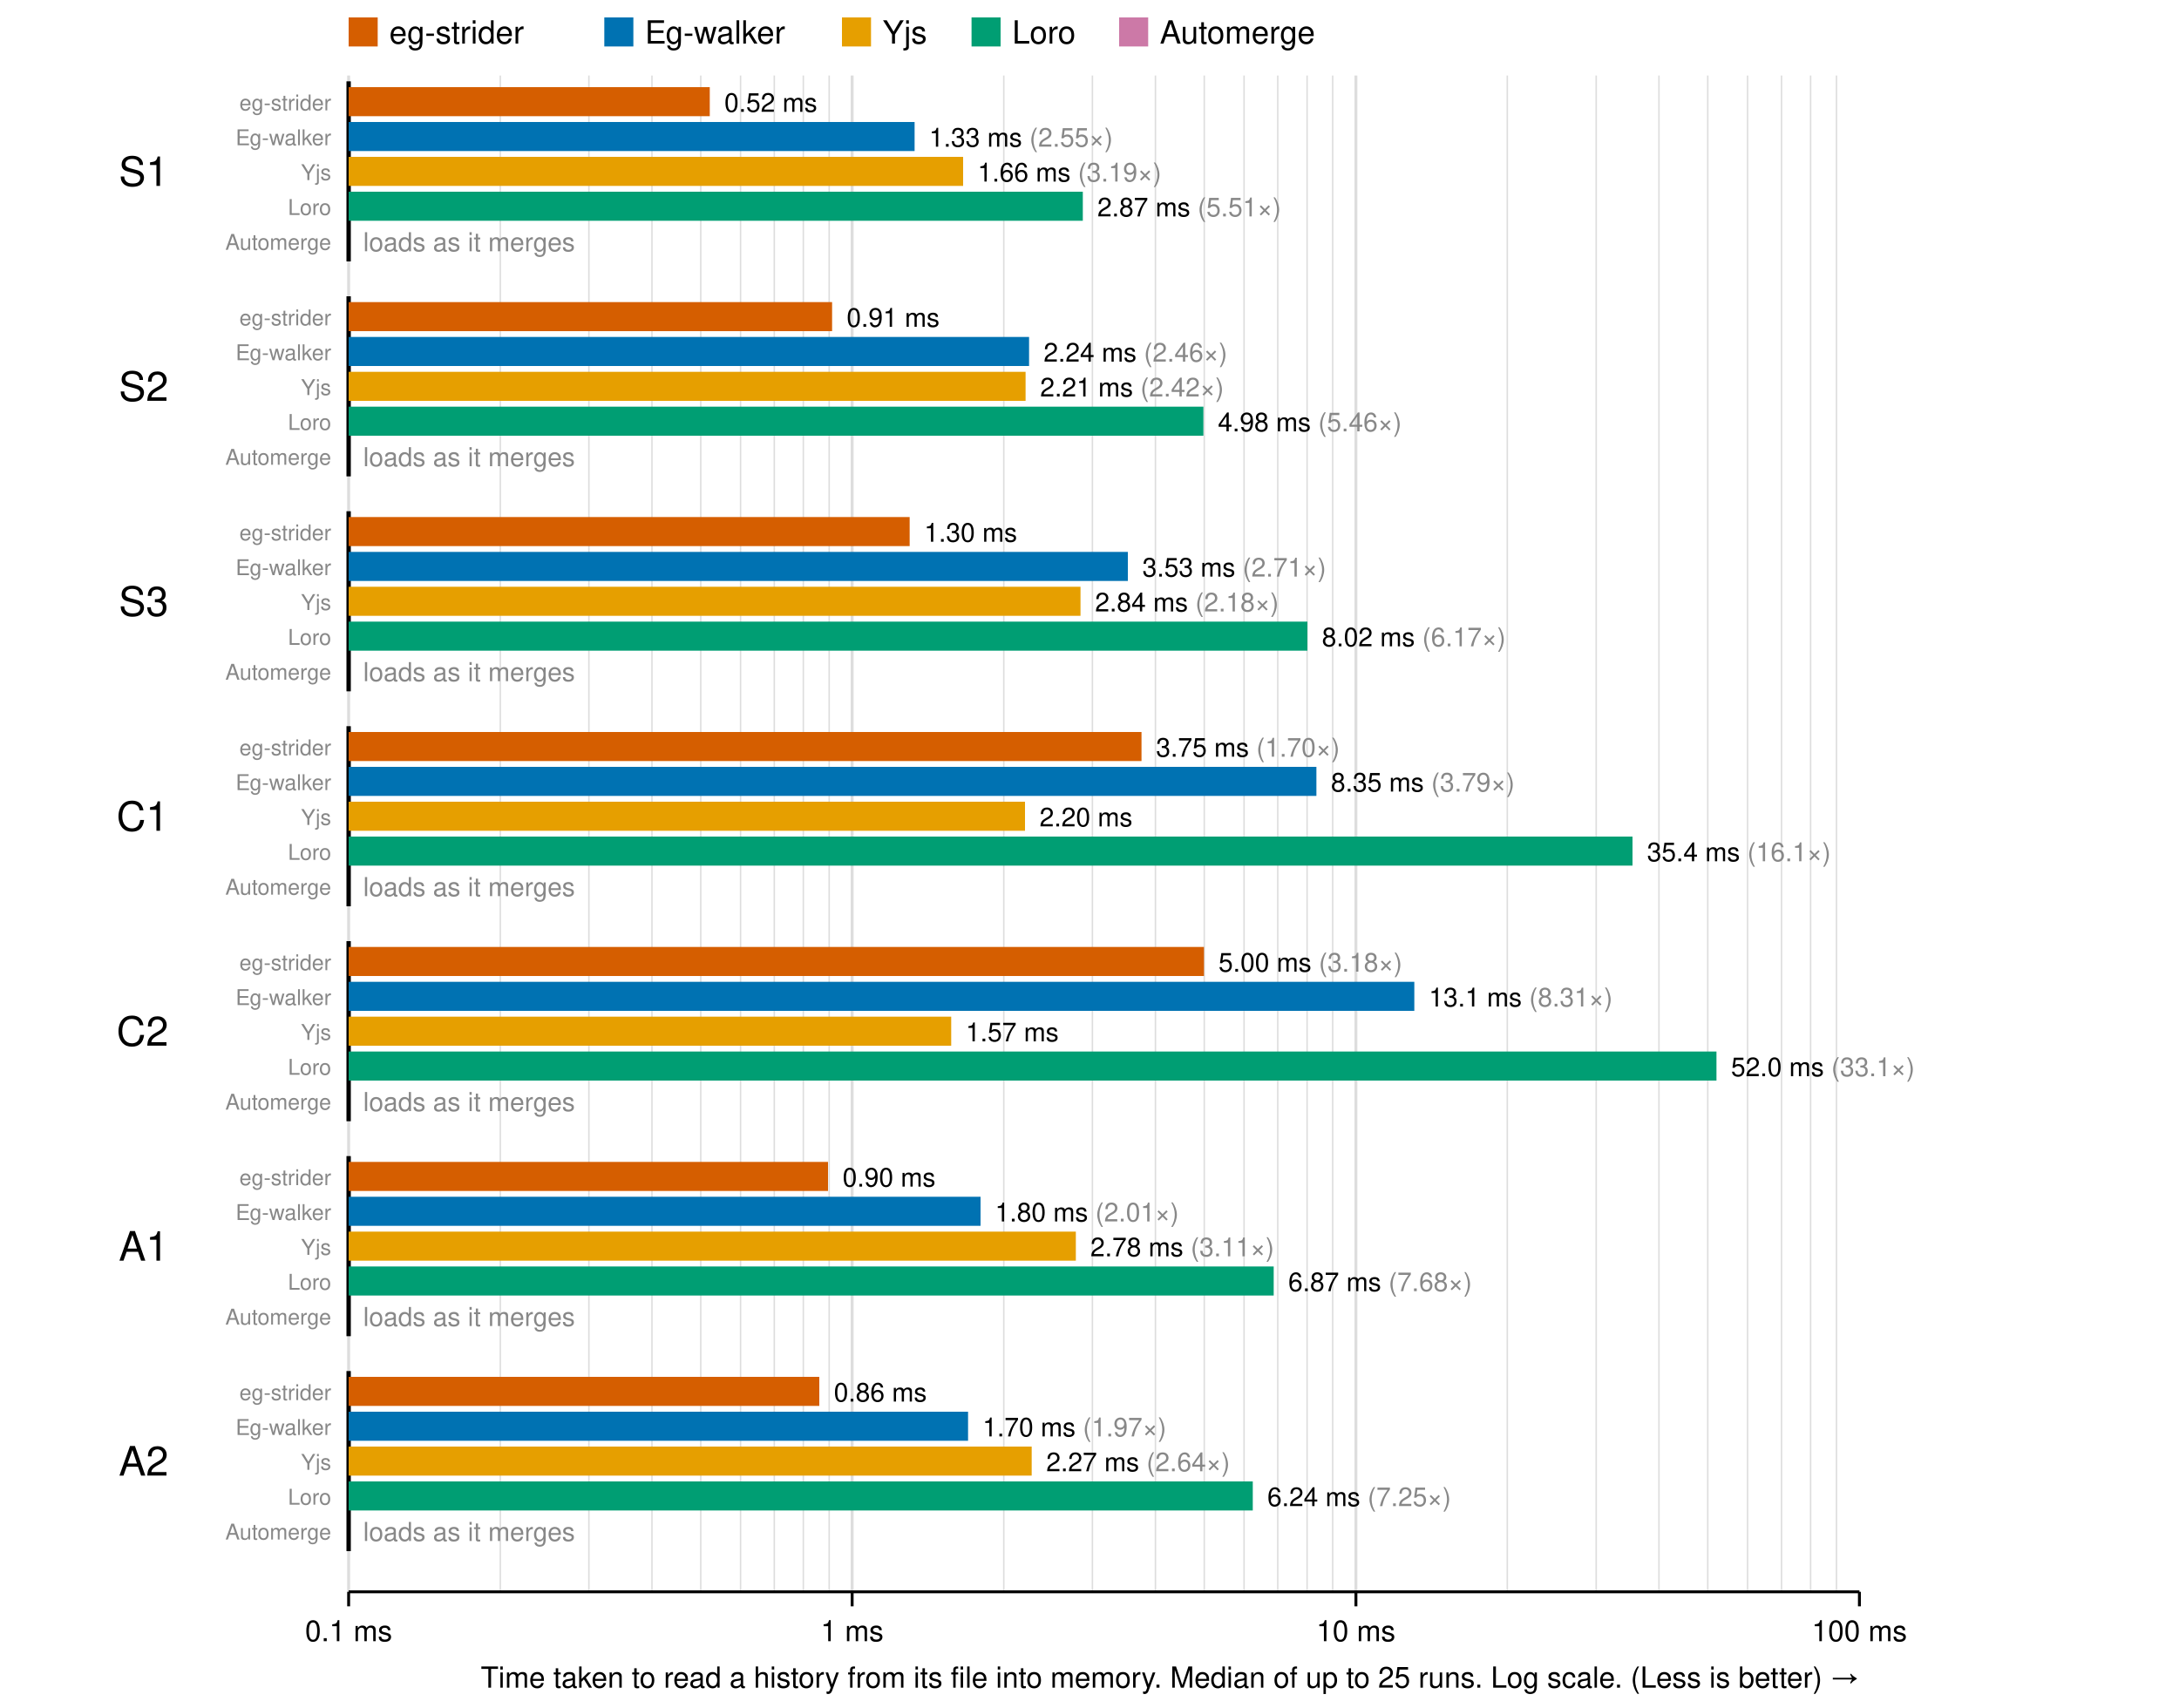
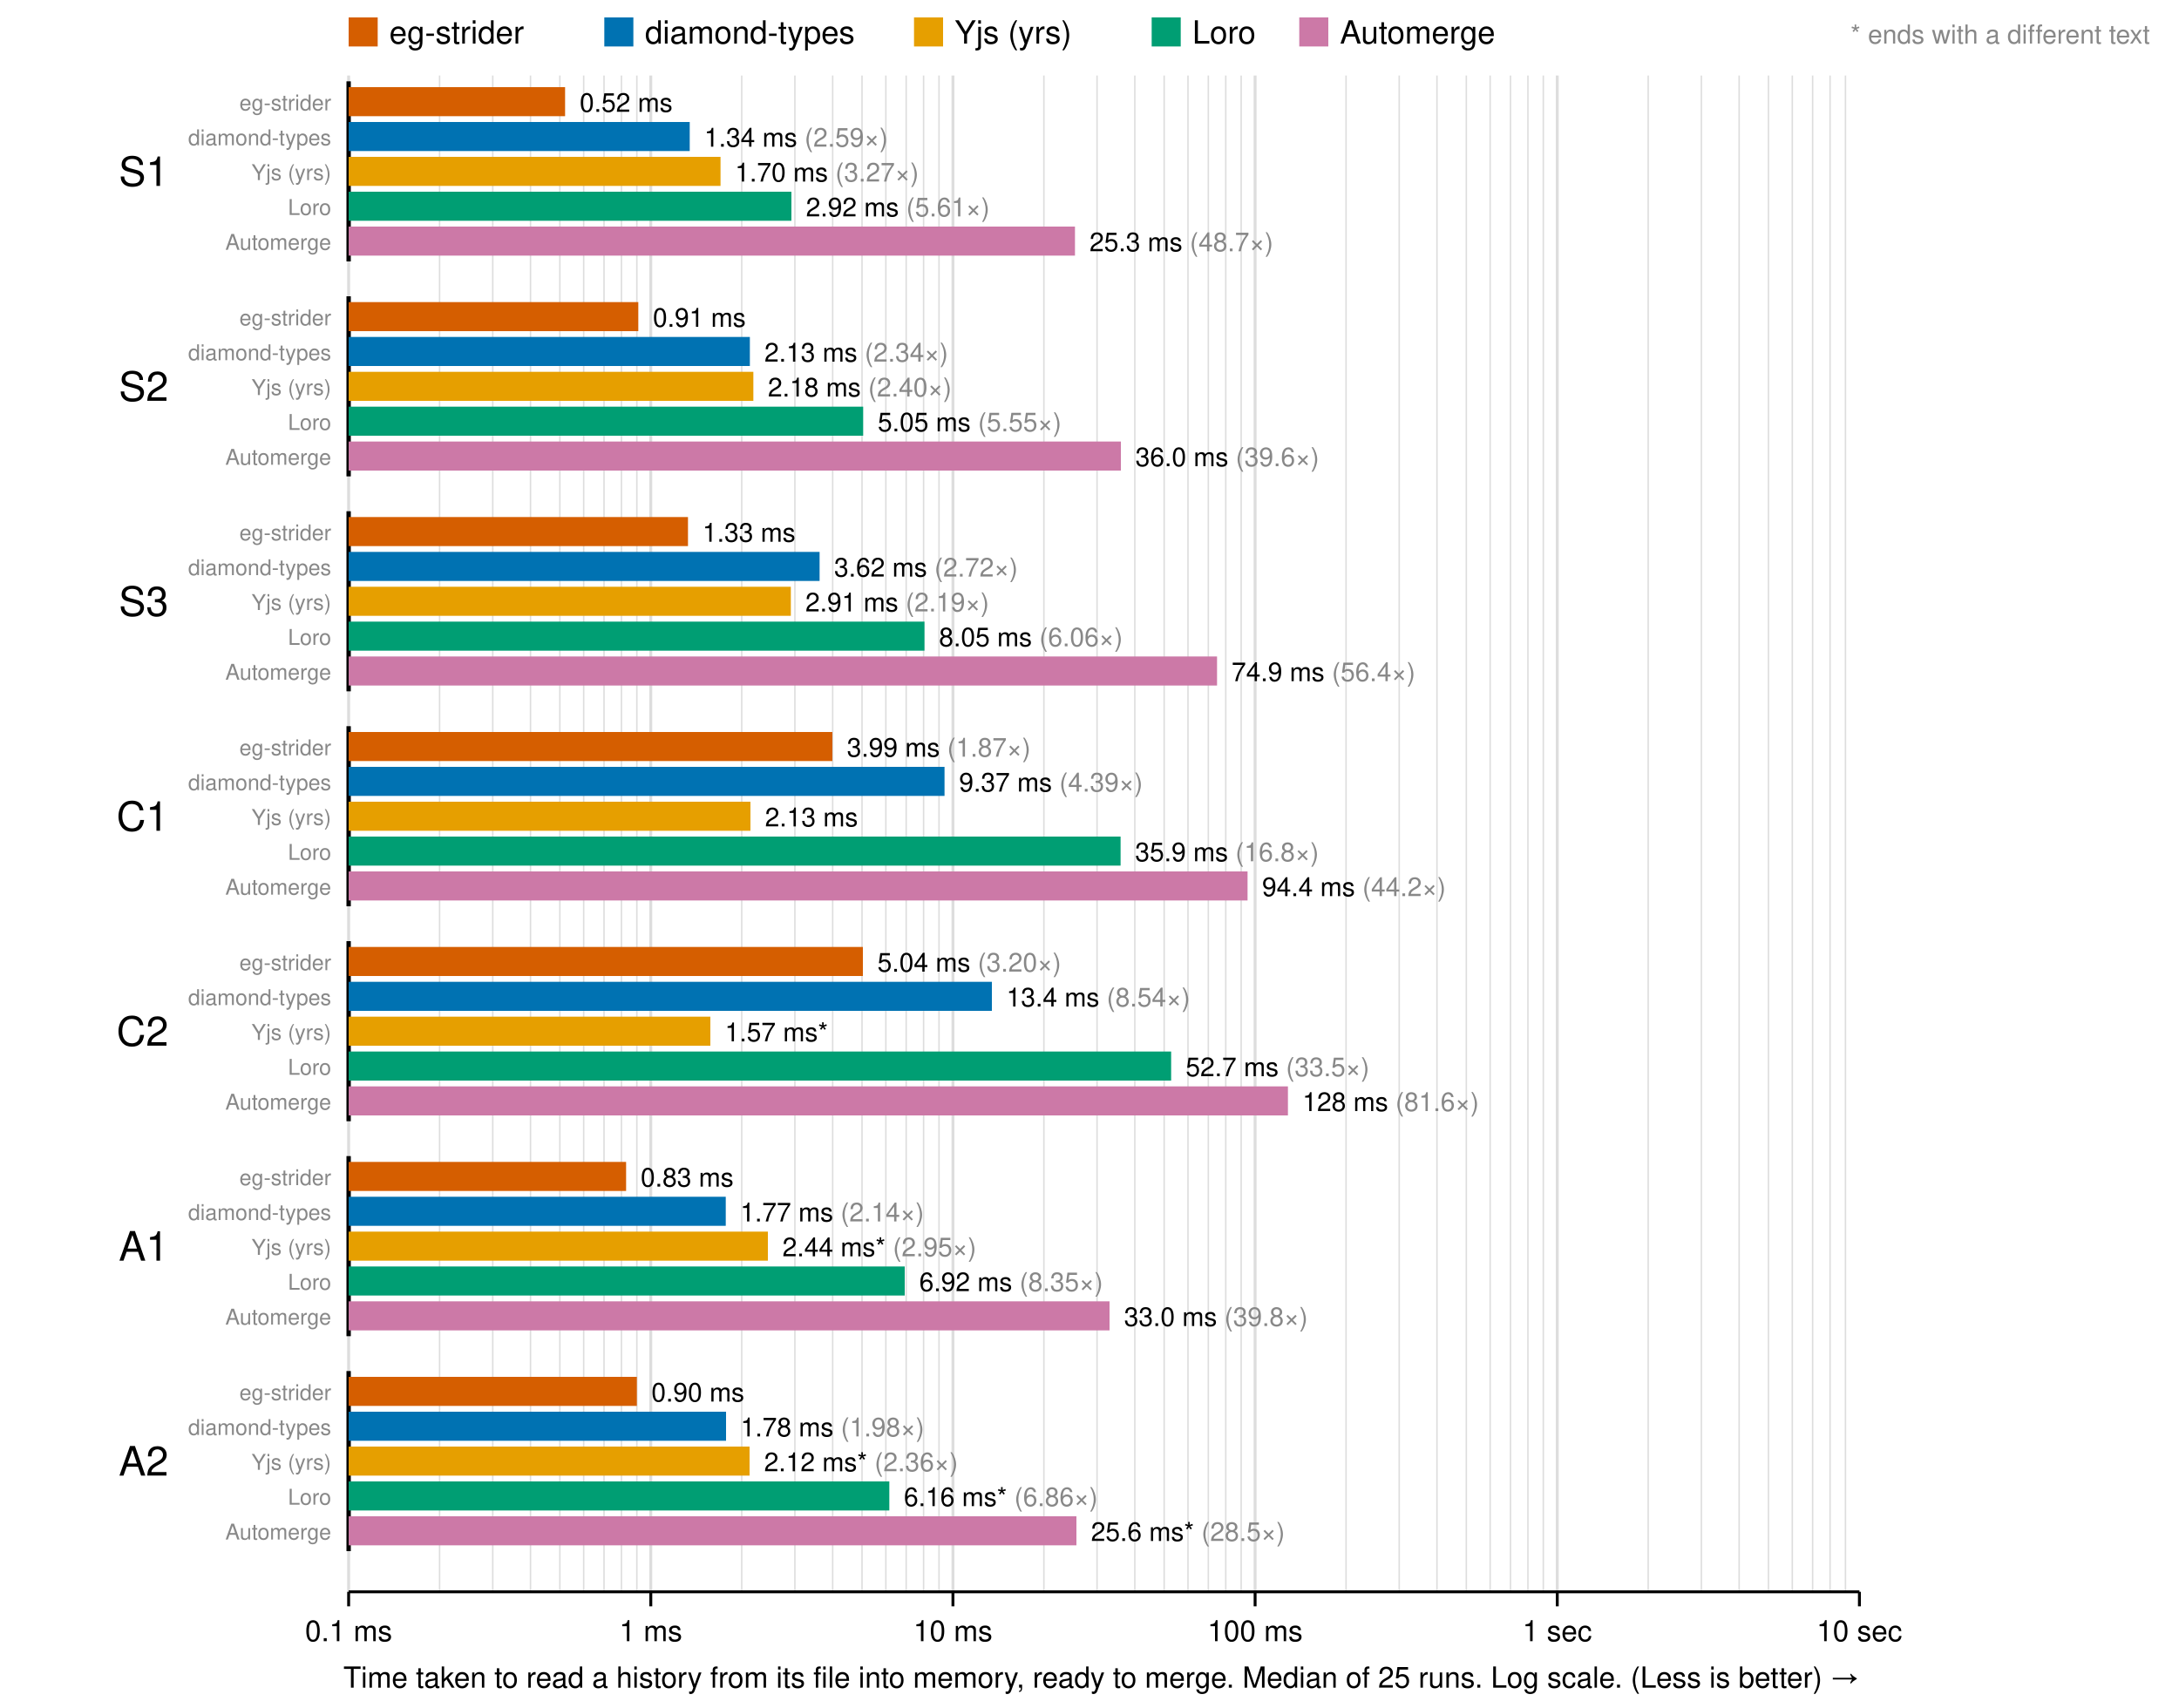
<svg xmlns="http://www.w3.org/2000/svg" viewBox="0 0 750 588" font-family="Helvetica, Arial, sans-serif">
  <rect width="750" height="588" fill="white" />
  <rect x="120" y="6" width="10" height="10" fill="#d55e00" />
  <text x="134" y="15" font-size="11">eg-strider</text>
  <rect x="208.0" y="6" width="10" height="10" fill="#0072b2" />
-   <text x="222.0" y="15" font-size="11">Eg-walker</text>
-   <rect x="289.8" y="6" width="10" height="10" fill="#e69f00" />
-   <text x="303.8" y="15" font-size="11">Yjs</text>
-   <rect x="334.4" y="6" width="10" height="10" fill="#009e73" />
-   <text x="348.4" y="15" font-size="11">Loro</text>
-   <rect x="385.2" y="6" width="10" height="10" fill="#cc79a7" />
-   <text x="399.2" y="15" font-size="11">Automerge</text>
+   <text x="222.0" y="15" font-size="11">diamond-types</text>
+   <rect x="314.6" y="6" width="10" height="10" fill="#e69f00" />
+   <text x="328.6" y="15" font-size="11">Yjs (yrs)</text>
+   <rect x="396.4" y="6" width="10" height="10" fill="#009e73" />
+   <text x="410.4" y="15" font-size="11">Loro</text>
+   <rect x="447.2" y="6" width="10" height="10" fill="#cc79a7" />
+   <text x="461.2" y="15" font-size="11">Automerge</text>
+   <text x="740" y="15" font-size="9" fill="#888" text-anchor="end">* ends with a different text</text>
  <line x1="120.0" y1="26" x2="120.0" y2="548" stroke="#ddd" stroke-width="1" />
-   <line x1="172.2" y1="26" x2="172.2" y2="548" stroke="#ddd" stroke-width="0.5" />
-   <line x1="202.7" y1="26" x2="202.7" y2="548" stroke="#ddd" stroke-width="0.5" />
-   <line x1="224.4" y1="26" x2="224.4" y2="548" stroke="#ddd" stroke-width="0.5" />
-   <line x1="241.2" y1="26" x2="241.2" y2="548" stroke="#ddd" stroke-width="0.5" />
-   <line x1="254.9" y1="26" x2="254.9" y2="548" stroke="#ddd" stroke-width="0.5" />
-   <line x1="266.5" y1="26" x2="266.5" y2="548" stroke="#ddd" stroke-width="0.5" />
-   <line x1="276.5" y1="26" x2="276.5" y2="548" stroke="#ddd" stroke-width="0.5" />
-   <line x1="285.4" y1="26" x2="285.4" y2="548" stroke="#ddd" stroke-width="0.5" />
-   <line x1="293.3" y1="26" x2="293.3" y2="548" stroke="#ddd" stroke-width="1" />
-   <line x1="345.5" y1="26" x2="345.5" y2="548" stroke="#ddd" stroke-width="0.5" />
-   <line x1="376.0" y1="26" x2="376.0" y2="548" stroke="#ddd" stroke-width="0.5" />
-   <line x1="397.7" y1="26" x2="397.7" y2="548" stroke="#ddd" stroke-width="0.5" />
-   <line x1="414.5" y1="26" x2="414.5" y2="548" stroke="#ddd" stroke-width="0.5" />
-   <line x1="428.2" y1="26" x2="428.2" y2="548" stroke="#ddd" stroke-width="0.5" />
-   <line x1="439.8" y1="26" x2="439.8" y2="548" stroke="#ddd" stroke-width="0.5" />
-   <line x1="449.9" y1="26" x2="449.9" y2="548" stroke="#ddd" stroke-width="0.5" />
-   <line x1="458.7" y1="26" x2="458.7" y2="548" stroke="#ddd" stroke-width="0.5" />
-   <line x1="466.7" y1="26" x2="466.7" y2="548" stroke="#ddd" stroke-width="1" />
-   <line x1="518.8" y1="26" x2="518.8" y2="548" stroke="#ddd" stroke-width="0.5" />
-   <line x1="549.4" y1="26" x2="549.4" y2="548" stroke="#ddd" stroke-width="0.5" />
-   <line x1="571.0" y1="26" x2="571.0" y2="548" stroke="#ddd" stroke-width="0.5" />
-   <line x1="587.8" y1="26" x2="587.8" y2="548" stroke="#ddd" stroke-width="0.5" />
-   <line x1="601.5" y1="26" x2="601.5" y2="548" stroke="#ddd" stroke-width="0.5" />
-   <line x1="613.2" y1="26" x2="613.2" y2="548" stroke="#ddd" stroke-width="0.5" />
-   <line x1="623.2" y1="26" x2="623.2" y2="548" stroke="#ddd" stroke-width="0.5" />
-   <line x1="632.1" y1="26" x2="632.1" y2="548" stroke="#ddd" stroke-width="0.5" />
+   <line x1="151.3" y1="26" x2="151.3" y2="548" stroke="#ddd" stroke-width="0.5" />
+   <line x1="169.6" y1="26" x2="169.6" y2="548" stroke="#ddd" stroke-width="0.5" />
+   <line x1="182.6" y1="26" x2="182.6" y2="548" stroke="#ddd" stroke-width="0.5" />
+   <line x1="192.7" y1="26" x2="192.7" y2="548" stroke="#ddd" stroke-width="0.5" />
+   <line x1="200.9" y1="26" x2="200.9" y2="548" stroke="#ddd" stroke-width="0.5" />
+   <line x1="207.9" y1="26" x2="207.9" y2="548" stroke="#ddd" stroke-width="0.5" />
+   <line x1="213.9" y1="26" x2="213.9" y2="548" stroke="#ddd" stroke-width="0.5" />
+   <line x1="219.2" y1="26" x2="219.2" y2="548" stroke="#ddd" stroke-width="0.5" />
+   <line x1="224.0" y1="26" x2="224.0" y2="548" stroke="#ddd" stroke-width="1" />
+   <line x1="255.3" y1="26" x2="255.3" y2="548" stroke="#ddd" stroke-width="0.5" />
+   <line x1="273.6" y1="26" x2="273.6" y2="548" stroke="#ddd" stroke-width="0.5" />
+   <line x1="286.6" y1="26" x2="286.6" y2="548" stroke="#ddd" stroke-width="0.5" />
+   <line x1="296.7" y1="26" x2="296.7" y2="548" stroke="#ddd" stroke-width="0.5" />
+   <line x1="304.9" y1="26" x2="304.9" y2="548" stroke="#ddd" stroke-width="0.5" />
+   <line x1="311.9" y1="26" x2="311.9" y2="548" stroke="#ddd" stroke-width="0.5" />
+   <line x1="317.9" y1="26" x2="317.9" y2="548" stroke="#ddd" stroke-width="0.5" />
+   <line x1="323.2" y1="26" x2="323.2" y2="548" stroke="#ddd" stroke-width="0.5" />
+   <line x1="328.0" y1="26" x2="328.0" y2="548" stroke="#ddd" stroke-width="1" />
+   <line x1="359.3" y1="26" x2="359.3" y2="548" stroke="#ddd" stroke-width="0.5" />
+   <line x1="377.6" y1="26" x2="377.6" y2="548" stroke="#ddd" stroke-width="0.5" />
+   <line x1="390.6" y1="26" x2="390.6" y2="548" stroke="#ddd" stroke-width="0.5" />
+   <line x1="400.7" y1="26" x2="400.7" y2="548" stroke="#ddd" stroke-width="0.5" />
+   <line x1="408.9" y1="26" x2="408.9" y2="548" stroke="#ddd" stroke-width="0.5" />
+   <line x1="415.9" y1="26" x2="415.9" y2="548" stroke="#ddd" stroke-width="0.5" />
+   <line x1="421.9" y1="26" x2="421.9" y2="548" stroke="#ddd" stroke-width="0.5" />
+   <line x1="427.2" y1="26" x2="427.2" y2="548" stroke="#ddd" stroke-width="0.5" />
+   <line x1="432.0" y1="26" x2="432.0" y2="548" stroke="#ddd" stroke-width="1" />
+   <line x1="463.3" y1="26" x2="463.3" y2="548" stroke="#ddd" stroke-width="0.5" />
+   <line x1="481.6" y1="26" x2="481.6" y2="548" stroke="#ddd" stroke-width="0.5" />
+   <line x1="494.6" y1="26" x2="494.6" y2="548" stroke="#ddd" stroke-width="0.5" />
+   <line x1="504.7" y1="26" x2="504.7" y2="548" stroke="#ddd" stroke-width="0.5" />
+   <line x1="512.9" y1="26" x2="512.9" y2="548" stroke="#ddd" stroke-width="0.5" />
+   <line x1="519.9" y1="26" x2="519.9" y2="548" stroke="#ddd" stroke-width="0.5" />
+   <line x1="525.9" y1="26" x2="525.9" y2="548" stroke="#ddd" stroke-width="0.5" />
+   <line x1="531.2" y1="26" x2="531.2" y2="548" stroke="#ddd" stroke-width="0.5" />
+   <line x1="536.0" y1="26" x2="536.0" y2="548" stroke="#ddd" stroke-width="1" />
+   <line x1="567.3" y1="26" x2="567.3" y2="548" stroke="#ddd" stroke-width="0.5" />
+   <line x1="585.6" y1="26" x2="585.6" y2="548" stroke="#ddd" stroke-width="0.5" />
+   <line x1="598.6" y1="26" x2="598.6" y2="548" stroke="#ddd" stroke-width="0.5" />
+   <line x1="608.7" y1="26" x2="608.7" y2="548" stroke="#ddd" stroke-width="0.5" />
+   <line x1="616.9" y1="26" x2="616.9" y2="548" stroke="#ddd" stroke-width="0.5" />
+   <line x1="623.9" y1="26" x2="623.9" y2="548" stroke="#ddd" stroke-width="0.5" />
+   <line x1="629.9" y1="26" x2="629.9" y2="548" stroke="#ddd" stroke-width="0.5" />
+   <line x1="635.2" y1="26" x2="635.2" y2="548" stroke="#ddd" stroke-width="0.5" />
  <line x1="120.0" y1="548" x2="120.0" y2="553" stroke="black" />
  <text x="120.0" y="565" font-size="10" text-anchor="middle">0.1 ms</text>
-   <line x1="293.3" y1="548" x2="293.3" y2="553" stroke="black" />
-   <text x="293.3" y="565" font-size="10" text-anchor="middle">1 ms</text>
-   <line x1="466.7" y1="548" x2="466.7" y2="553" stroke="black" />
-   <text x="466.7" y="565" font-size="10" text-anchor="middle">10 ms</text>
+   <line x1="224.0" y1="548" x2="224.0" y2="553" stroke="black" />
+   <text x="224.0" y="565" font-size="10" text-anchor="middle">1 ms</text>
+   <line x1="328.0" y1="548" x2="328.0" y2="553" stroke="black" />
+   <text x="328.0" y="565" font-size="10" text-anchor="middle">10 ms</text>
+   <line x1="432.0" y1="548" x2="432.0" y2="553" stroke="black" />
+   <text x="432.0" y="565" font-size="10" text-anchor="middle">100 ms</text>
+   <line x1="536.0" y1="548" x2="536.0" y2="553" stroke="black" />
+   <text x="536.0" y="565" font-size="10" text-anchor="middle">1 sec</text>
  <line x1="640.0" y1="548" x2="640.0" y2="553" stroke="black" />
-   <text x="640.0" y="565" font-size="10" text-anchor="middle">100 ms</text>
+   <text x="640.0" y="565" font-size="10" text-anchor="middle">10 sec</text>
  <line x1="120" y1="548" x2="640" y2="548" stroke="black" />
-   <text x="640" y="581" font-size="10" text-anchor="end">Time taken to read a history from its file into memory. Median of up to 25 runs. Log scale. (Less is better) →</text>
+   <text x="640" y="581" font-size="10" text-anchor="end">Time taken to read a history from its file into memory, ready to merge. Median of 25 runs. Log scale. (Less is better) →</text>
  <text x="58" y="64.0" font-size="14" text-anchor="end">S1</text>
  <line x1="120" y1="28" x2="120" y2="90" stroke="black" stroke-width="1.5" />
  <text x="114" y="38" font-size="7.5" fill="#888" text-anchor="end">eg-strider</text>
-   <rect x="120" y="30" width="124.3" height="10" fill="#d55e00" />
-   <text x="249.3" y="38.5" font-size="9">0.52 ms</text>
-   <text x="114" y="50" font-size="7.5" fill="#888" text-anchor="end">Eg-walker</text>
-   <rect x="120" y="42" width="194.8" height="10" fill="#0072b2" />
-   <text x="319.8" y="50.5" font-size="9">1.33 ms <tspan fill="#888">(2.55×)</tspan>
-   </text>
-   <text x="114" y="62" font-size="7.5" fill="#888" text-anchor="end">Yjs</text>
-   <rect x="120" y="54" width="211.5" height="10" fill="#e69f00" />
-   <text x="336.5" y="62.5" font-size="9">1.66 ms <tspan fill="#888">(3.19×)</tspan>
+   <rect x="120" y="30" width="74.5" height="10" fill="#d55e00" />
+   <text x="199.5" y="38.5" font-size="9">0.52 ms</text>
+   <text x="114" y="50" font-size="7.5" fill="#888" text-anchor="end">diamond-types</text>
+   <rect x="120" y="42" width="117.4" height="10" fill="#0072b2" />
+   <text x="242.4" y="50.5" font-size="9">1.34 ms <tspan fill="#888">(2.59×)</tspan>
+   </text>
+   <text x="114" y="62" font-size="7.5" fill="#888" text-anchor="end">Yjs (yrs)</text>
+   <rect x="120" y="54" width="128.0" height="10" fill="#e69f00" />
+   <text x="253.0" y="62.5" font-size="9">1.70 ms <tspan fill="#888">(3.27×)</tspan>
  </text>
  <text x="114" y="74" font-size="7.5" fill="#888" text-anchor="end">Loro</text>
-   <rect x="120" y="66" width="252.7" height="10" fill="#009e73" />
-   <text x="377.7" y="74.5" font-size="9">2.87 ms <tspan fill="#888">(5.51×)</tspan>
+   <rect x="120" y="66" width="152.4" height="10" fill="#009e73" />
+   <text x="277.4" y="74.5" font-size="9">2.92 ms <tspan fill="#888">(5.61×)</tspan>
  </text>
  <text x="114" y="86" font-size="7.5" fill="#888" text-anchor="end">Automerge</text>
-   <text x="125" y="86.5" font-size="9" fill="#888">loads as it merges</text>
+   <rect x="120" y="78" width="250.0" height="10" fill="#cc79a7" />
+   <text x="375.0" y="86.5" font-size="9">25.3 ms <tspan fill="#888">(48.7×)</tspan>
+   </text>
  <text x="58" y="138.0" font-size="14" text-anchor="end">S2</text>
  <line x1="120" y1="102" x2="120" y2="164" stroke="black" stroke-width="1.5" />
  <text x="114" y="112" font-size="7.5" fill="#888" text-anchor="end">eg-strider</text>
-   <rect x="120" y="104" width="166.4" height="10" fill="#d55e00" />
-   <text x="291.4" y="112.5" font-size="9">0.91 ms</text>
-   <text x="114" y="124" font-size="7.5" fill="#888" text-anchor="end">Eg-walker</text>
-   <rect x="120" y="116" width="234.2" height="10" fill="#0072b2" />
-   <text x="359.2" y="124.5" font-size="9">2.24 ms <tspan fill="#888">(2.46×)</tspan>
-   </text>
-   <text x="114" y="136" font-size="7.5" fill="#888" text-anchor="end">Yjs</text>
-   <rect x="120" y="128" width="233.0" height="10" fill="#e69f00" />
-   <text x="358.0" y="136.5" font-size="9">2.21 ms <tspan fill="#888">(2.42×)</tspan>
+   <rect x="120" y="104" width="99.7" height="10" fill="#d55e00" />
+   <text x="224.7" y="112.5" font-size="9">0.91 ms</text>
+   <text x="114" y="124" font-size="7.5" fill="#888" text-anchor="end">diamond-types</text>
+   <rect x="120" y="116" width="138.1" height="10" fill="#0072b2" />
+   <text x="263.1" y="124.5" font-size="9">2.13 ms <tspan fill="#888">(2.34×)</tspan>
+   </text>
+   <text x="114" y="136" font-size="7.5" fill="#888" text-anchor="end">Yjs (yrs)</text>
+   <rect x="120" y="128" width="139.3" height="10" fill="#e69f00" />
+   <text x="264.3" y="136.5" font-size="9">2.18 ms <tspan fill="#888">(2.40×)</tspan>
  </text>
  <text x="114" y="148" font-size="7.5" fill="#888" text-anchor="end">Loro</text>
-   <rect x="120" y="140" width="294.2" height="10" fill="#009e73" />
-   <text x="419.2" y="148.5" font-size="9">4.98 ms <tspan fill="#888">(5.46×)</tspan>
+   <rect x="120" y="140" width="177.1" height="10" fill="#009e73" />
+   <text x="302.1" y="148.5" font-size="9">5.05 ms <tspan fill="#888">(5.55×)</tspan>
  </text>
  <text x="114" y="160" font-size="7.5" fill="#888" text-anchor="end">Automerge</text>
-   <text x="125" y="160.5" font-size="9" fill="#888">loads as it merges</text>
+   <rect x="120" y="152" width="265.8" height="10" fill="#cc79a7" />
+   <text x="390.8" y="160.5" font-size="9">36.0 ms <tspan fill="#888">(39.6×)</tspan>
+   </text>
  <text x="58" y="212.0" font-size="14" text-anchor="end">S3</text>
  <line x1="120" y1="176" x2="120" y2="238" stroke="black" stroke-width="1.5" />
  <text x="114" y="186" font-size="7.5" fill="#888" text-anchor="end">eg-strider</text>
-   <rect x="120" y="178" width="193.1" height="10" fill="#d55e00" />
-   <text x="318.1" y="186.5" font-size="9">1.30 ms</text>
-   <text x="114" y="198" font-size="7.5" fill="#888" text-anchor="end">Eg-walker</text>
-   <rect x="120" y="190" width="268.2" height="10" fill="#0072b2" />
-   <text x="393.2" y="198.5" font-size="9">3.53 ms <tspan fill="#888">(2.71×)</tspan>
-   </text>
-   <text x="114" y="210" font-size="7.5" fill="#888" text-anchor="end">Yjs</text>
-   <rect x="120" y="202" width="251.9" height="10" fill="#e69f00" />
-   <text x="376.9" y="210.5" font-size="9">2.84 ms <tspan fill="#888">(2.18×)</tspan>
+   <rect x="120" y="178" width="116.8" height="10" fill="#d55e00" />
+   <text x="241.8" y="186.5" font-size="9">1.33 ms</text>
+   <text x="114" y="198" font-size="7.5" fill="#888" text-anchor="end">diamond-types</text>
+   <rect x="120" y="190" width="162.1" height="10" fill="#0072b2" />
+   <text x="287.1" y="198.5" font-size="9">3.62 ms <tspan fill="#888">(2.72×)</tspan>
+   </text>
+   <text x="114" y="210" font-size="7.5" fill="#888" text-anchor="end">Yjs (yrs)</text>
+   <rect x="120" y="202" width="152.2" height="10" fill="#e69f00" />
+   <text x="277.2" y="210.5" font-size="9">2.91 ms <tspan fill="#888">(2.19×)</tspan>
  </text>
  <text x="114" y="222" font-size="7.5" fill="#888" text-anchor="end">Loro</text>
-   <rect x="120" y="214" width="330.0" height="10" fill="#009e73" />
-   <text x="455.0" y="222.5" font-size="9">8.02 ms <tspan fill="#888">(6.17×)</tspan>
+   <rect x="120" y="214" width="198.2" height="10" fill="#009e73" />
+   <text x="323.2" y="222.5" font-size="9">8.05 ms <tspan fill="#888">(6.06×)</tspan>
  </text>
  <text x="114" y="234" font-size="7.5" fill="#888" text-anchor="end">Automerge</text>
-   <text x="125" y="234.5" font-size="9" fill="#888">loads as it merges</text>
+   <rect x="120" y="226" width="298.9" height="10" fill="#cc79a7" />
+   <text x="423.9" y="234.5" font-size="9">74.9 ms <tspan fill="#888">(56.4×)</tspan>
+   </text>
  <text x="58" y="286.0" font-size="14" text-anchor="end">C1</text>
  <line x1="120" y1="250" x2="120" y2="312" stroke="black" stroke-width="1.5" />
  <text x="114" y="260" font-size="7.5" fill="#888" text-anchor="end">eg-strider</text>
-   <rect x="120" y="252" width="272.9" height="10" fill="#d55e00" />
-   <text x="397.9" y="260.5" font-size="9">3.75 ms <tspan fill="#888">(1.70×)</tspan>
-   </text>
-   <text x="114" y="272" font-size="7.5" fill="#888" text-anchor="end">Eg-walker</text>
-   <rect x="120" y="264" width="333.1" height="10" fill="#0072b2" />
-   <text x="458.1" y="272.5" font-size="9">8.35 ms <tspan fill="#888">(3.79×)</tspan>
-   </text>
-   <text x="114" y="284" font-size="7.5" fill="#888" text-anchor="end">Yjs</text>
-   <rect x="120" y="276" width="232.8" height="10" fill="#e69f00" />
-   <text x="357.8" y="284.5" font-size="9">2.20 ms</text>
+   <rect x="120" y="252" width="166.5" height="10" fill="#d55e00" />
+   <text x="291.5" y="260.5" font-size="9">3.99 ms <tspan fill="#888">(1.87×)</tspan>
+   </text>
+   <text x="114" y="272" font-size="7.5" fill="#888" text-anchor="end">diamond-types</text>
+   <rect x="120" y="264" width="205.1" height="10" fill="#0072b2" />
+   <text x="330.1" y="272.5" font-size="9">9.37 ms <tspan fill="#888">(4.39×)</tspan>
+   </text>
+   <text x="114" y="284" font-size="7.5" fill="#888" text-anchor="end">Yjs (yrs)</text>
+   <rect x="120" y="276" width="138.3" height="10" fill="#e69f00" />
+   <text x="263.3" y="284.5" font-size="9">2.13 ms</text>
  <text x="114" y="296" font-size="7.5" fill="#888" text-anchor="end">Loro</text>
-   <rect x="120" y="288" width="441.9" height="10" fill="#009e73" />
-   <text x="566.9" y="296.5" font-size="9">35.4 ms <tspan fill="#888">(16.1×)</tspan>
+   <rect x="120" y="288" width="265.7" height="10" fill="#009e73" />
+   <text x="390.7" y="296.5" font-size="9">35.9 ms <tspan fill="#888">(16.8×)</tspan>
  </text>
  <text x="114" y="308" font-size="7.5" fill="#888" text-anchor="end">Automerge</text>
-   <text x="125" y="308.5" font-size="9" fill="#888">loads as it merges</text>
+   <rect x="120" y="300" width="309.4" height="10" fill="#cc79a7" />
+   <text x="434.4" y="308.5" font-size="9">94.4 ms <tspan fill="#888">(44.2×)</tspan>
+   </text>
  <text x="58" y="360.0" font-size="14" text-anchor="end">C2</text>
  <line x1="120" y1="324" x2="120" y2="386" stroke="black" stroke-width="1.5" />
  <text x="114" y="334" font-size="7.5" fill="#888" text-anchor="end">eg-strider</text>
-   <rect x="120" y="326" width="294.4" height="10" fill="#d55e00" />
-   <text x="419.4" y="334.5" font-size="9">5.00 ms <tspan fill="#888">(3.18×)</tspan>
-   </text>
-   <text x="114" y="346" font-size="7.5" fill="#888" text-anchor="end">Eg-walker</text>
-   <rect x="120" y="338" width="366.8" height="10" fill="#0072b2" />
-   <text x="491.8" y="346.5" font-size="9">13.1 ms <tspan fill="#888">(8.31×)</tspan>
-   </text>
-   <text x="114" y="358" font-size="7.5" fill="#888" text-anchor="end">Yjs</text>
-   <rect x="120" y="350" width="207.4" height="10" fill="#e69f00" />
-   <text x="332.4" y="358.5" font-size="9">1.57 ms</text>
+   <rect x="120" y="326" width="177.0" height="10" fill="#d55e00" />
+   <text x="302.0" y="334.5" font-size="9">5.04 ms <tspan fill="#888">(3.20×)</tspan>
+   </text>
+   <text x="114" y="346" font-size="7.5" fill="#888" text-anchor="end">diamond-types</text>
+   <rect x="120" y="338" width="221.4" height="10" fill="#0072b2" />
+   <text x="346.4" y="346.5" font-size="9">13.4 ms <tspan fill="#888">(8.54×)</tspan>
+   </text>
+   <text x="114" y="358" font-size="7.5" fill="#888" text-anchor="end">Yjs (yrs)</text>
+   <rect x="120" y="350" width="124.5" height="10" fill="#e69f00" />
+   <text x="249.5" y="358.5" font-size="9">1.57 ms*</text>
  <text x="114" y="370" font-size="7.5" fill="#888" text-anchor="end">Loro</text>
-   <rect x="120" y="362" width="470.8" height="10" fill="#009e73" />
-   <text x="595.8" y="370.5" font-size="9">52.0 ms <tspan fill="#888">(33.1×)</tspan>
+   <rect x="120" y="362" width="283.1" height="10" fill="#009e73" />
+   <text x="408.1" y="370.5" font-size="9">52.7 ms <tspan fill="#888">(33.5×)</tspan>
  </text>
  <text x="114" y="382" font-size="7.5" fill="#888" text-anchor="end">Automerge</text>
-   <text x="125" y="382.5" font-size="9" fill="#888">loads as it merges</text>
+   <rect x="120" y="374" width="323.3" height="10" fill="#cc79a7" />
+   <text x="448.3" y="382.5" font-size="9">128 ms <tspan fill="#888">(81.6×)</tspan>
+   </text>
  <text x="58" y="434.0" font-size="14" text-anchor="end">A1</text>
  <line x1="120" y1="398" x2="120" y2="460" stroke="black" stroke-width="1.5" />
  <text x="114" y="408" font-size="7.5" fill="#888" text-anchor="end">eg-strider</text>
-   <rect x="120" y="400" width="165.0" height="10" fill="#d55e00" />
-   <text x="290.0" y="408.5" font-size="9">0.90 ms</text>
-   <text x="114" y="420" font-size="7.5" fill="#888" text-anchor="end">Eg-walker</text>
-   <rect x="120" y="412" width="217.5" height="10" fill="#0072b2" />
-   <text x="342.5" y="420.5" font-size="9">1.80 ms <tspan fill="#888">(2.01×)</tspan>
-   </text>
-   <text x="114" y="432" font-size="7.5" fill="#888" text-anchor="end">Yjs</text>
-   <rect x="120" y="424" width="250.3" height="10" fill="#e69f00" />
-   <text x="375.3" y="432.5" font-size="9">2.78 ms <tspan fill="#888">(3.11×)</tspan>
+   <rect x="120" y="400" width="95.5" height="10" fill="#d55e00" />
+   <text x="220.5" y="408.5" font-size="9">0.83 ms</text>
+   <text x="114" y="420" font-size="7.5" fill="#888" text-anchor="end">diamond-types</text>
+   <rect x="120" y="412" width="129.8" height="10" fill="#0072b2" />
+   <text x="254.8" y="420.5" font-size="9">1.77 ms <tspan fill="#888">(2.14×)</tspan>
+   </text>
+   <text x="114" y="432" font-size="7.5" fill="#888" text-anchor="end">Yjs (yrs)</text>
+   <rect x="120" y="424" width="144.3" height="10" fill="#e69f00" />
+   <text x="269.3" y="432.5" font-size="9">2.44 ms* <tspan fill="#888">(2.95×)</tspan>
  </text>
  <text x="114" y="444" font-size="7.5" fill="#888" text-anchor="end">Loro</text>
-   <rect x="120" y="436" width="318.4" height="10" fill="#009e73" />
-   <text x="443.4" y="444.5" font-size="9">6.87 ms <tspan fill="#888">(7.68×)</tspan>
+   <rect x="120" y="436" width="191.4" height="10" fill="#009e73" />
+   <text x="316.4" y="444.5" font-size="9">6.92 ms <tspan fill="#888">(8.35×)</tspan>
  </text>
  <text x="114" y="456" font-size="7.5" fill="#888" text-anchor="end">Automerge</text>
-   <text x="125" y="456.5" font-size="9" fill="#888">loads as it merges</text>
+   <rect x="120" y="448" width="261.9" height="10" fill="#cc79a7" />
+   <text x="386.9" y="456.5" font-size="9">33.0 ms <tspan fill="#888">(39.8×)</tspan>
+   </text>
  <text x="58" y="508.0" font-size="14" text-anchor="end">A2</text>
  <line x1="120" y1="472" x2="120" y2="534" stroke="black" stroke-width="1.5" />
  <text x="114" y="482" font-size="7.5" fill="#888" text-anchor="end">eg-strider</text>
-   <rect x="120" y="474" width="162.0" height="10" fill="#d55e00" />
-   <text x="287.0" y="482.5" font-size="9">0.86 ms</text>
-   <text x="114" y="494" font-size="7.5" fill="#888" text-anchor="end">Eg-walker</text>
-   <rect x="120" y="486" width="213.2" height="10" fill="#0072b2" />
-   <text x="338.2" y="494.5" font-size="9">1.70 ms <tspan fill="#888">(1.97×)</tspan>
-   </text>
-   <text x="114" y="506" font-size="7.5" fill="#888" text-anchor="end">Yjs</text>
-   <rect x="120" y="498" width="235.1" height="10" fill="#e69f00" />
-   <text x="360.1" y="506.5" font-size="9">2.27 ms <tspan fill="#888">(2.64×)</tspan>
+   <rect x="120" y="474" width="99.2" height="10" fill="#d55e00" />
+   <text x="224.2" y="482.5" font-size="9">0.90 ms</text>
+   <text x="114" y="494" font-size="7.5" fill="#888" text-anchor="end">diamond-types</text>
+   <rect x="120" y="486" width="129.9" height="10" fill="#0072b2" />
+   <text x="254.9" y="494.5" font-size="9">1.78 ms <tspan fill="#888">(1.98×)</tspan>
+   </text>
+   <text x="114" y="506" font-size="7.5" fill="#888" text-anchor="end">Yjs (yrs)</text>
+   <rect x="120" y="498" width="138.0" height="10" fill="#e69f00" />
+   <text x="263.0" y="506.5" font-size="9">2.12 ms* <tspan fill="#888">(2.36×)</tspan>
  </text>
  <text x="114" y="518" font-size="7.5" fill="#888" text-anchor="end">Loro</text>
-   <rect x="120" y="510" width="311.2" height="10" fill="#009e73" />
-   <text x="436.2" y="518.5" font-size="9">6.24 ms <tspan fill="#888">(7.25×)</tspan>
+   <rect x="120" y="510" width="186.1" height="10" fill="#009e73" />
+   <text x="311.1" y="518.5" font-size="9">6.16 ms* <tspan fill="#888">(6.86×)</tspan>
  </text>
  <text x="114" y="530" font-size="7.5" fill="#888" text-anchor="end">Automerge</text>
-   <text x="125" y="530.5" font-size="9" fill="#888">loads as it merges</text>
+   <rect x="120" y="522" width="250.5" height="10" fill="#cc79a7" />
+   <text x="375.5" y="530.5" font-size="9">25.6 ms* <tspan fill="#888">(28.5×)</tspan>
+   </text>
</svg>
